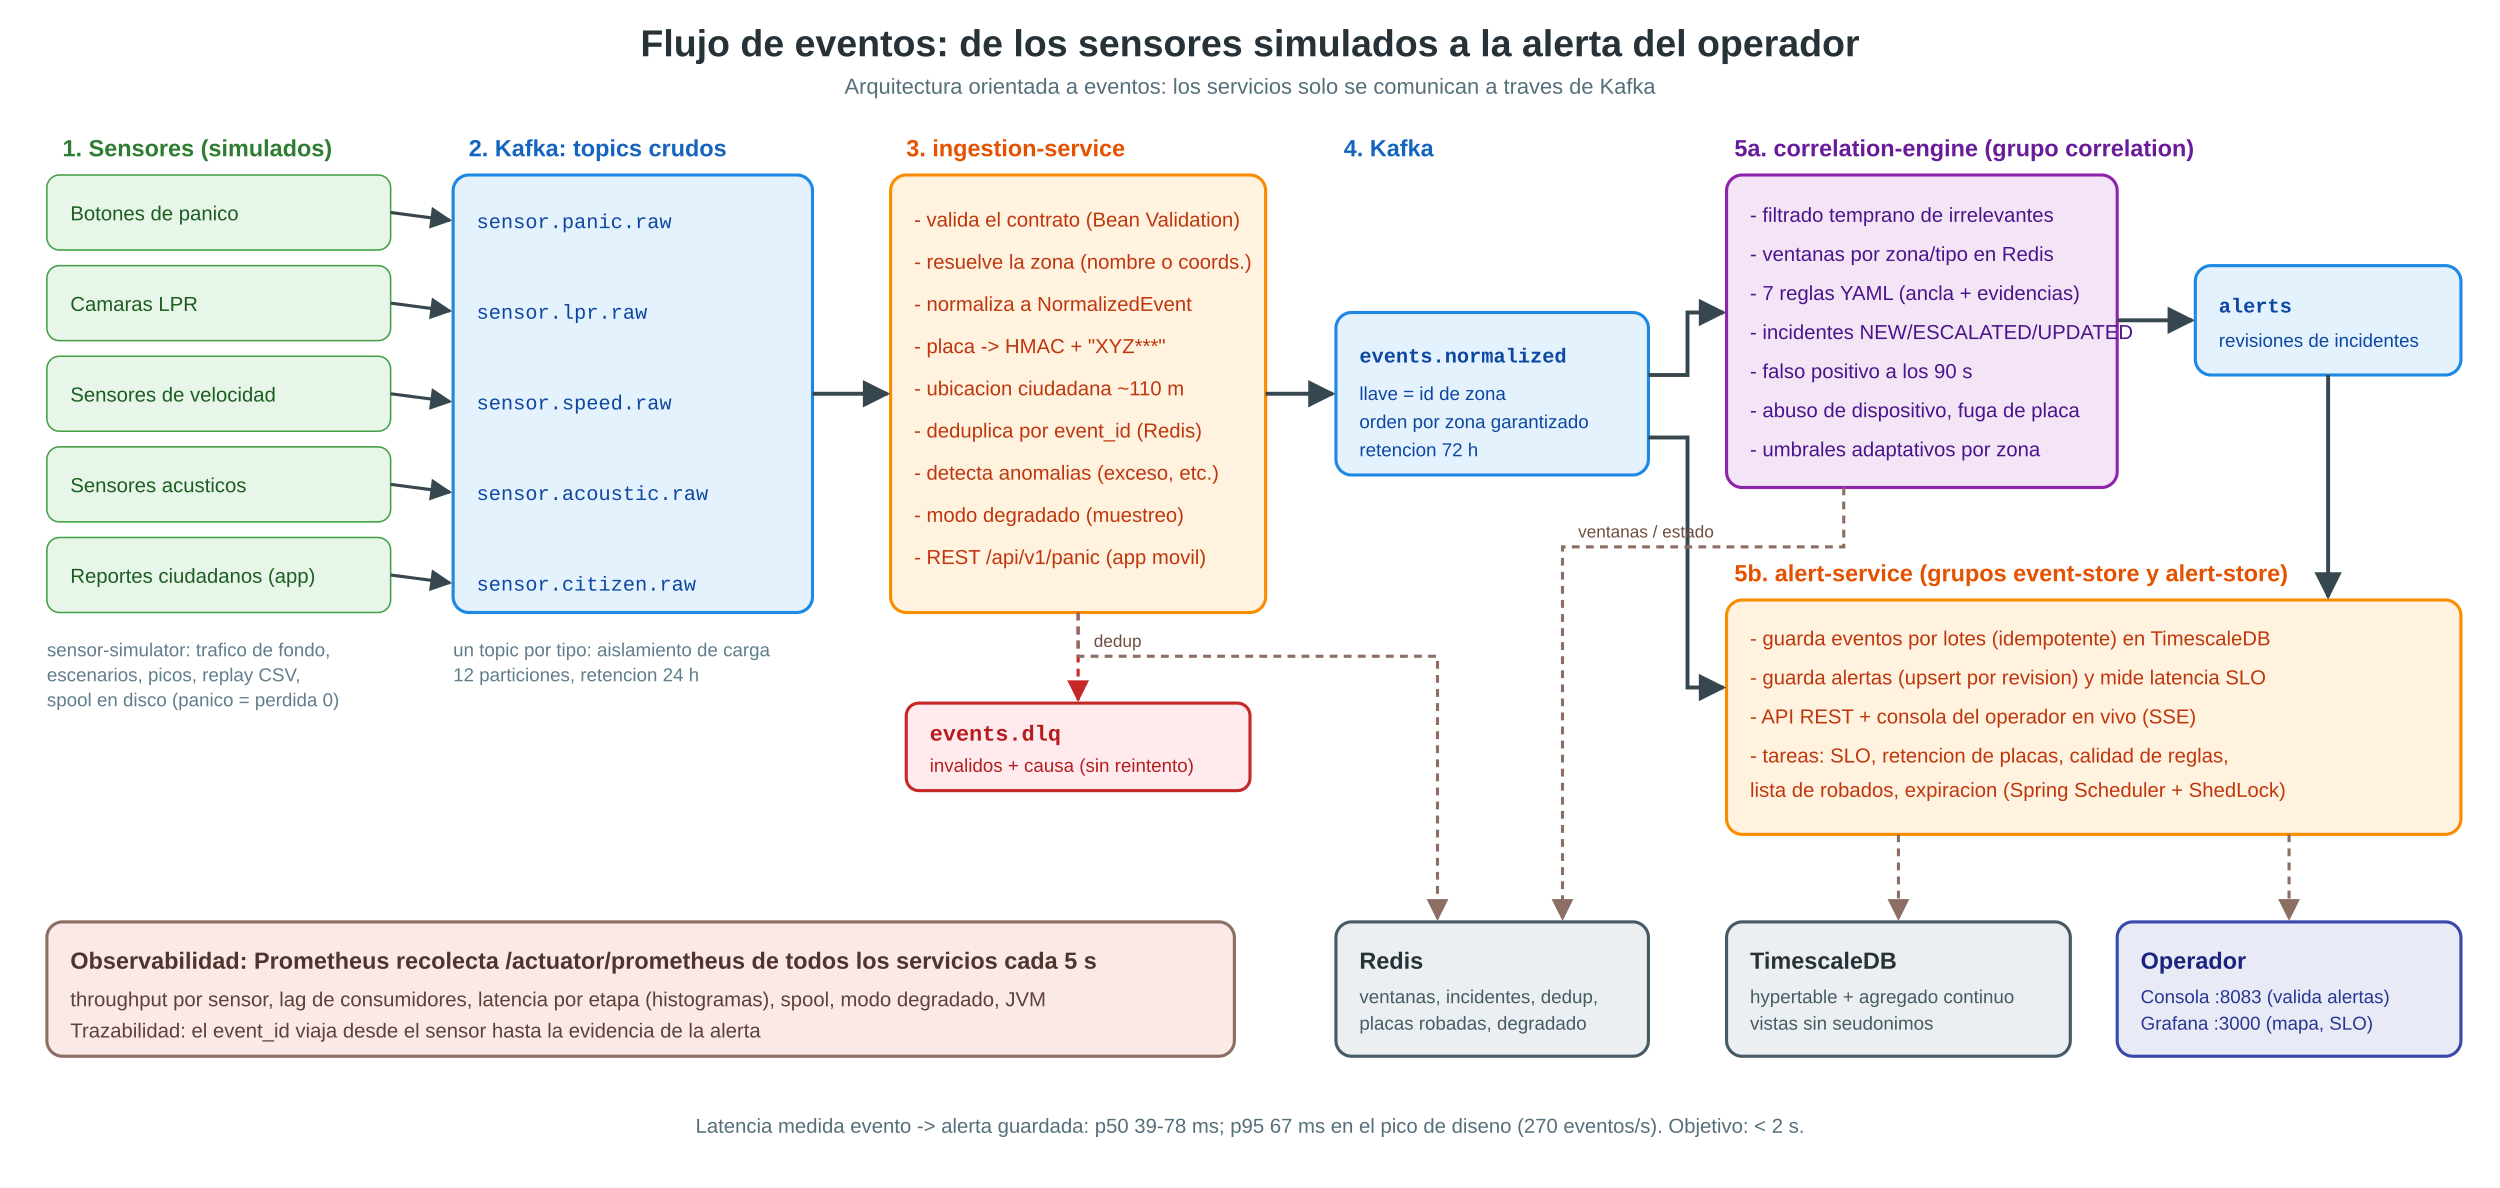
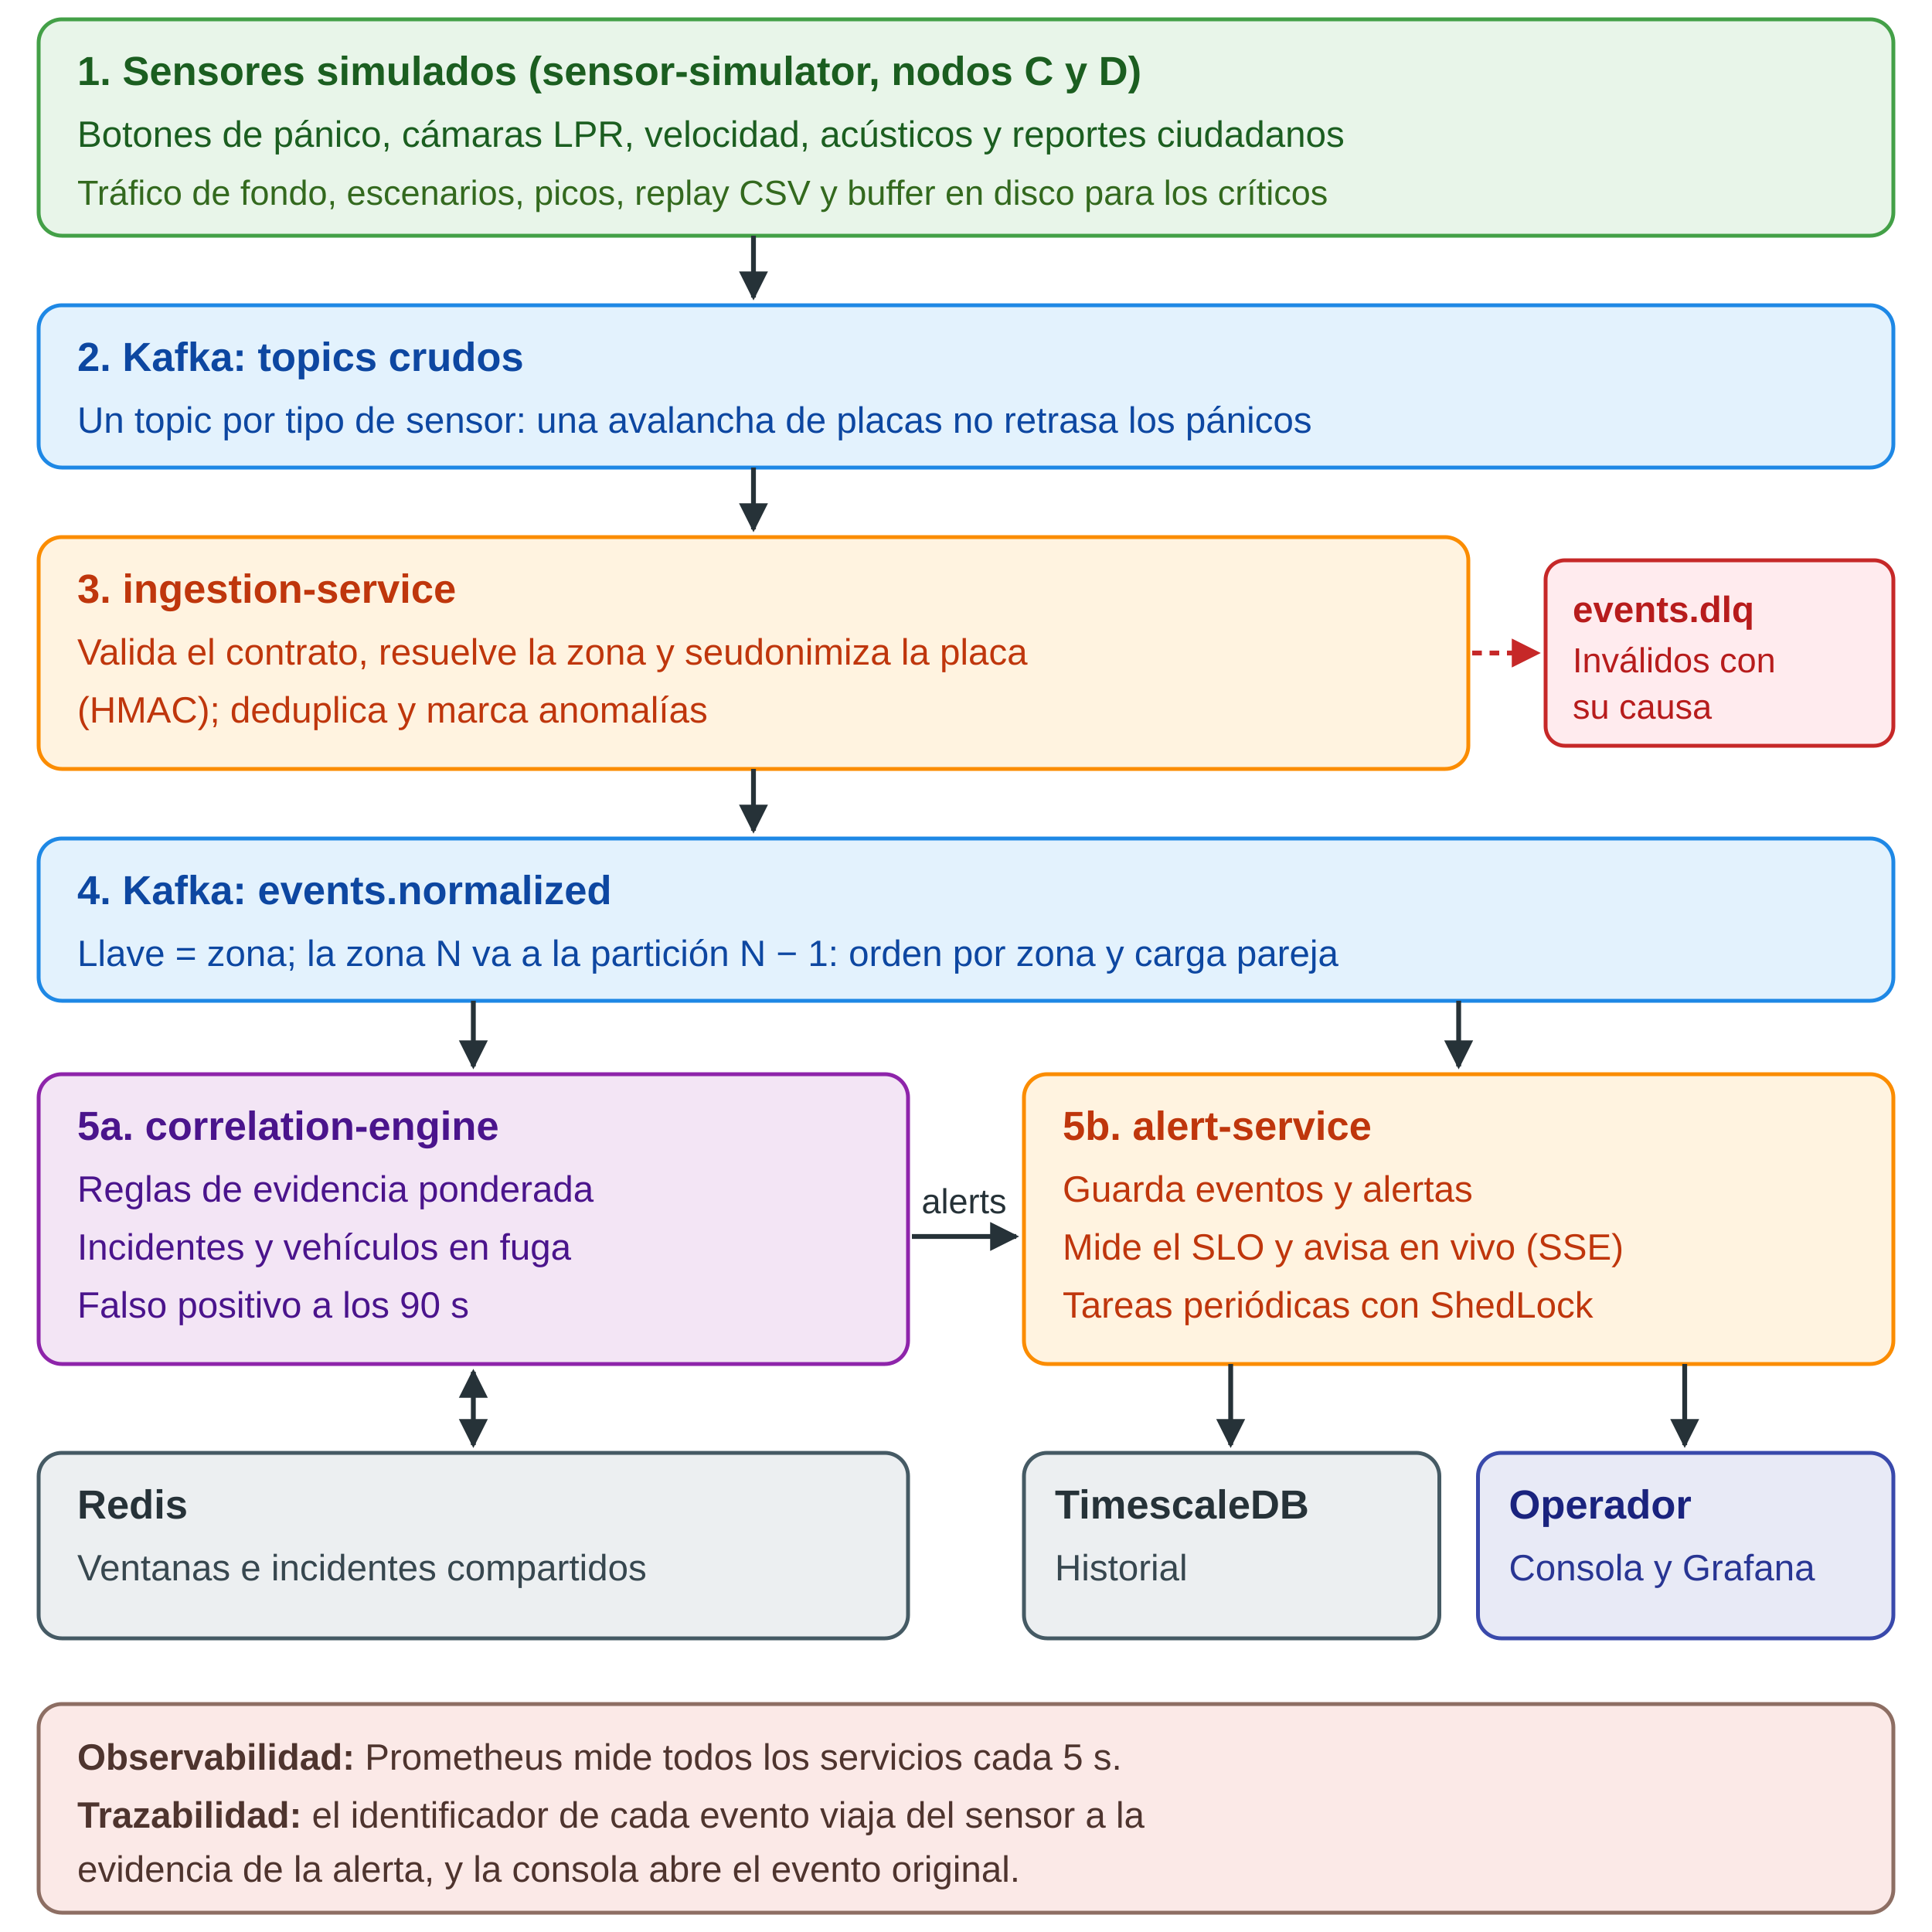
- <svg xmlns="http://www.w3.org/2000/svg" width="1600" height="760" viewBox="0 0 1600 760" font-family="Arial, Helvetica, sans-serif">
+ <svg xmlns="http://www.w3.org/2000/svg" width="1000" height="1000" viewBox="0 0 1000 1000" font-family="Arial, Helvetica, sans-serif">
  <defs>
-     <marker id="a" viewBox="0 0 10 10" refX="9" refY="5" markerWidth="7" markerHeight="7" orient="auto-start-reverse">
-       <path d="M0,0 L10,5 L0,10 z" fill="#37474f" />
+     <marker id="f" viewBox="0 0 10 10" refX="9" refY="5" markerWidth="6" markerHeight="6" orient="auto-start-reverse">
+       <path d="M0,0 L10,5 L0,10 z" fill="#263238" />
    </marker>
-     <marker id="r" viewBox="0 0 10 10" refX="9" refY="5" markerWidth="7" markerHeight="7" orient="auto-start-reverse">
+     <marker id="r" viewBox="0 0 10 10" refX="9" refY="5" markerWidth="6" markerHeight="6" orient="auto-start-reverse">
      <path d="M0,0 L10,5 L0,10 z" fill="#c62828" />
    </marker>
-     <marker id="g" viewBox="0 0 10 10" refX="9" refY="5" markerWidth="7" markerHeight="7" orient="auto-start-reverse">
-       <path d="M0,0 L10,5 L0,10 z" fill="#8d6e63" />
-     </marker>
  </defs>
-   <rect width="1600" height="760" fill="#ffffff" />
-   <text x="800" y="36" text-anchor="middle" font-size="24" font-weight="bold" fill="#263238">Flujo de eventos: de los sensores simulados a la alerta del operador</text>
-   <text x="800" y="60" text-anchor="middle" font-size="14" fill="#546e7a">Arquitectura orientada a eventos: los servicios solo se comunican a traves de Kafka</text>
-   <text x="40" y="100" font-size="15" font-weight="bold" fill="#2e7d32">1. Sensores (simulados)</text>
-   <g font-size="13" fill="#1b5e20">
-     <rect x="30" y="112" width="220" height="48" rx="8" fill="#e8f5e9" stroke="#43a047" />
-     <text x="45" y="141">Botones de panico</text>
-     <rect x="30" y="170" width="220" height="48" rx="8" fill="#e8f5e9" stroke="#43a047" />
-     <text x="45" y="199">Camaras LPR</text>
-     <rect x="30" y="228" width="220" height="48" rx="8" fill="#e8f5e9" stroke="#43a047" />
-     <text x="45" y="257">Sensores de velocidad</text>
-     <rect x="30" y="286" width="220" height="48" rx="8" fill="#e8f5e9" stroke="#43a047" />
-     <text x="45" y="315">Sensores acusticos</text>
-     <rect x="30" y="344" width="220" height="48" rx="8" fill="#e8f5e9" stroke="#43a047" />
-     <text x="45" y="373">Reportes ciudadanos (app)</text>
+   <rect width="1000" height="1000" fill="#ffffff" />
+   <rect x="20" y="10" width="960" height="112" rx="12" fill="#e8f5e9" stroke="#43a047" stroke-width="2" />
+   <text x="40" y="44" font-size="21" font-weight="bold" fill="#1b5e20">1. Sensores simulados (sensor-simulator, nodos C y D)</text>
+   <text x="40" y="76" font-size="19" fill="#1b5e20">Botones de pánico, cámaras LPR, velocidad, acústicos y reportes ciudadanos</text>
+   <text x="40" y="106" font-size="18" fill="#33691e">Tráfico de fondo, escenarios, picos, replay CSV y buffer en disco para los críticos</text>
+   <rect x="20" y="158" width="960" height="84" rx="12" fill="#e3f2fd" stroke="#1e88e5" stroke-width="2" />
+   <text x="40" y="192" font-size="21" font-weight="bold" fill="#0d47a1">2. Kafka: topics crudos</text>
+   <text x="40" y="224" font-size="19" fill="#0d47a1">Un topic por tipo de sensor: una avalancha de placas no retrasa los pánicos</text>
+   <rect x="20" y="278" width="740" height="120" rx="12" fill="#fff3e0" stroke="#fb8c00" stroke-width="2" />
+   <text x="40" y="312" font-size="21" font-weight="bold" fill="#bf360c">3. ingestion-service</text>
+   <text x="40" y="344" font-size="19" fill="#bf360c">Valida el contrato, resuelve la zona y seudonimiza la placa</text>
+   <text x="40" y="374" font-size="19" fill="#bf360c">(HMAC); deduplica y marca anomalías</text>
+   <rect x="800" y="290" width="180" height="96" rx="10" fill="#ffebee" stroke="#c62828" stroke-width="2" />
+   <text x="814" y="322" font-size="19" font-weight="bold" fill="#b71c1c">events.dlq</text>
+   <text x="814" y="348" font-size="18" fill="#b71c1c">Inválidos con</text>
+   <text x="814" y="372" font-size="18" fill="#b71c1c">su causa</text>
+   <line x1="762" y1="338" x2="796" y2="338" stroke="#c62828" stroke-width="2.5" stroke-dasharray="5 4" marker-end="url(#r)" />
+   <rect x="20" y="434" width="960" height="84" rx="12" fill="#e3f2fd" stroke="#1e88e5" stroke-width="2" />
+   <text x="40" y="468" font-size="21" font-weight="bold" fill="#0d47a1">4. Kafka: events.normalized</text>
+   <text x="40" y="500" font-size="19" fill="#0d47a1">Llave = zona; la zona N va a la partición N − 1: orden por zona y carga pareja</text>
+   <rect x="20" y="556" width="450" height="150" rx="12" fill="#f3e5f5" stroke="#8e24aa" stroke-width="2" />
+   <text x="40" y="590" font-size="21" font-weight="bold" fill="#4a148c">5a. correlation-engine</text>
+   <text x="40" y="622" font-size="19" fill="#4a148c">Reglas de evidencia ponderada</text>
+   <text x="40" y="652" font-size="19" fill="#4a148c">Incidentes y vehículos en fuga</text>
+   <text x="40" y="682" font-size="19" fill="#4a148c">Falso positivo a los 90 s</text>
+   <rect x="530" y="556" width="450" height="150" rx="12" fill="#fff3e0" stroke="#fb8c00" stroke-width="2" />
+   <text x="550" y="590" font-size="21" font-weight="bold" fill="#bf360c">5b. alert-service</text>
+   <text x="550" y="622" font-size="19" fill="#bf360c">Guarda eventos y alertas</text>
+   <text x="550" y="652" font-size="19" fill="#bf360c">Mide el SLO y avisa en vivo (SSE)</text>
+   <text x="550" y="682" font-size="19" fill="#bf360c">Tareas periódicas con ShedLock</text>
+   <line x1="472" y1="640" x2="526" y2="640" stroke="#263238" stroke-width="2.5" marker-end="url(#f)" />
+   <text x="499" y="628" text-anchor="middle" font-size="18" fill="#263238">alerts</text>
+   <rect x="20" y="752" width="450" height="96" rx="12" fill="#eceff1" stroke="#455a64" stroke-width="2" />
+   <text x="40" y="786" font-size="21" font-weight="bold" fill="#263238">Redis</text>
+   <text x="40" y="818" font-size="19" fill="#37474f">Ventanas e incidentes compartidos</text>
+   <rect x="530" y="752" width="215" height="96" rx="12" fill="#eceff1" stroke="#455a64" stroke-width="2" />
+   <text x="546" y="786" font-size="21" font-weight="bold" fill="#263238">TimescaleDB</text>
+   <text x="546" y="818" font-size="19" fill="#37474f">Historial</text>
+   <rect x="765" y="752" width="215" height="96" rx="12" fill="#e8eaf6" stroke="#3949ab" stroke-width="2" />
+   <text x="781" y="786" font-size="21" font-weight="bold" fill="#1a237e">Operador</text>
+   <text x="781" y="818" font-size="19" fill="#283593">Consola y Grafana</text>
+   <g stroke="#263238" stroke-width="2.5" fill="none" marker-end="url(#f)">
+     <line x1="390" y1="122" x2="390" y2="154" />
+     <line x1="390" y1="242" x2="390" y2="274" />
+     <line x1="390" y1="398" x2="390" y2="430" />
+     <line x1="245" y1="518" x2="245" y2="552" />
+     <line x1="755" y1="518" x2="755" y2="552" />
+     <line x1="637" y1="706" x2="637" y2="748" />
+     <line x1="872" y1="706" x2="872" y2="748" />
  </g>
-   <text x="30" y="420" font-size="12" fill="#607d8b">sensor-simulator: trafico de fondo,</text>
-   <text x="30" y="436" font-size="12" fill="#607d8b">escenarios, picos, replay CSV,</text>
-   <text x="30" y="452" font-size="12" fill="#607d8b">spool en disco (panico = perdida 0)</text>
-   <text x="300" y="100" font-size="15" font-weight="bold" fill="#1565c0">2. Kafka: topics crudos</text>
-   <rect x="290" y="112" width="230" height="280" rx="10" fill="#e3f2fd" stroke="#1e88e5" stroke-width="2" />
-   <g font-size="13" fill="#0d47a1" font-family="Courier New, monospace">
-     <text x="305" y="146">sensor.panic.raw</text>
-     <text x="305" y="204">sensor.lpr.raw</text>
-     <text x="305" y="262">sensor.speed.raw</text>
-     <text x="305" y="320">sensor.acoustic.raw</text>
-     <text x="305" y="378">sensor.citizen.raw</text>
-   </g>
-   <g stroke="#37474f" stroke-width="2" marker-end="url(#a)">
-     <line x1="250" y1="136" x2="288" y2="141" />
-     <line x1="250" y1="194" x2="288" y2="199" />
-     <line x1="250" y1="252" x2="288" y2="257" />
-     <line x1="250" y1="310" x2="288" y2="315" />
-     <line x1="250" y1="368" x2="288" y2="373" />
-   </g>
-   <text x="290" y="420" font-size="12" fill="#607d8b">un topic por tipo: aislamiento de carga</text>
-   <text x="290" y="436" font-size="12" fill="#607d8b">12 particiones, retencion 24 h</text>
-   <text x="580" y="100" font-size="15" font-weight="bold" fill="#e65100">3. ingestion-service</text>
-   <rect x="570" y="112" width="240" height="280" rx="10" fill="#fff3e0" stroke="#fb8c00" stroke-width="2" />
-   <g font-size="13" fill="#bf360c">
-     <text x="585" y="145">- valida el contrato (Bean Validation)</text>
-     <text x="585" y="172">- resuelve la zona (nombre o coords.)</text>
-     <text x="585" y="199">- normaliza a NormalizedEvent</text>
-     <text x="585" y="226">- placa -&gt; HMAC + "XYZ***"</text>
-     <text x="585" y="253">- ubicacion ciudadana ~110 m</text>
-     <text x="585" y="280">- deduplica por event_id (Redis)</text>
-     <text x="585" y="307">- detecta anomalias (exceso, etc.)</text>
-     <text x="585" y="334">- modo degradado (muestreo)</text>
-     <text x="585" y="361">- REST /api/v1/panic (app movil)</text>
-   </g>
-   <line x1="520" y1="252" x2="568" y2="252" stroke="#37474f" stroke-width="2.5" marker-end="url(#a)" />
-   <rect x="580" y="450" width="220" height="56" rx="8" fill="#ffebee" stroke="#c62828" stroke-width="2" />
-   <text x="595" y="474" font-size="14" font-weight="bold" fill="#b71c1c" font-family="Courier New, monospace">events.dlq</text>
-   <text x="595" y="494" font-size="12" fill="#b71c1c">invalidos + causa (sin reintento)</text>
-   <line x1="690" y1="392" x2="690" y2="448" stroke="#c62828" stroke-width="2" stroke-dasharray="5 4" marker-end="url(#r)" />
-   <text x="860" y="100" font-size="15" font-weight="bold" fill="#1565c0">4. Kafka</text>
-   <rect x="855" y="200" width="200" height="104" rx="10" fill="#e3f2fd" stroke="#1e88e5" stroke-width="2" />
-   <text x="870" y="232" font-size="13" font-weight="bold" fill="#0d47a1" font-family="Courier New, monospace">events.normalized</text>
-   <text x="870" y="256" font-size="12" fill="#0d47a1">llave = id de zona</text>
-   <text x="870" y="274" font-size="12" fill="#0d47a1">orden por zona garantizado</text>
-   <text x="870" y="292" font-size="12" fill="#0d47a1">retencion 72 h</text>
-   <line x1="810" y1="252" x2="853" y2="252" stroke="#37474f" stroke-width="2.5" marker-end="url(#a)" />
-   <text x="1110" y="100" font-size="15" font-weight="bold" fill="#6a1b9a">5a. correlation-engine (grupo correlation)</text>
-   <rect x="1105" y="112" width="250" height="200" rx="10" fill="#f3e5f5" stroke="#8e24aa" stroke-width="2" />
-   <g font-size="13" fill="#4a148c">
-     <text x="1120" y="142">- filtrado temprano de irrelevantes</text>
-     <text x="1120" y="167">- ventanas por zona/tipo en Redis</text>
-     <text x="1120" y="192">- 7 reglas YAML (ancla + evidencias)</text>
-     <text x="1120" y="217">- incidentes NEW/ESCALATED/UPDATED</text>
-     <text x="1120" y="242">- falso positivo a los 90 s</text>
-     <text x="1120" y="267">- abuso de dispositivo, fuga de placa</text>
-     <text x="1120" y="292">- umbrales adaptativos por zona</text>
-   </g>
-   <path d="M1055,240 L1080,240 L1080,200 L1103,200" fill="none" stroke="#37474f" stroke-width="2.5" marker-end="url(#a)" />
-   <rect x="1405" y="170" width="170" height="70" rx="10" fill="#e3f2fd" stroke="#1e88e5" stroke-width="2" />
-   <text x="1420" y="200" font-size="13" font-weight="bold" fill="#0d47a1" font-family="Courier New, monospace">alerts</text>
-   <text x="1420" y="222" font-size="12" fill="#0d47a1">revisiones de incidentes</text>
-   <line x1="1355" y1="205" x2="1403" y2="205" stroke="#37474f" stroke-width="2.5" marker-end="url(#a)" />
-   <text x="1110" y="372" font-size="15" font-weight="bold" fill="#e65100">5b. alert-service (grupos event-store y alert-store)</text>
-   <rect x="1105" y="384" width="470" height="150" rx="10" fill="#fff3e0" stroke="#fb8c00" stroke-width="2" />
-   <g font-size="13" fill="#bf360c">
-     <text x="1120" y="413">- guarda eventos por lotes (idempotente) en TimescaleDB</text>
-     <text x="1120" y="438">- guarda alertas (upsert por revision) y mide latencia SLO</text>
-     <text x="1120" y="463">- API REST + consola del operador en vivo (SSE)</text>
-     <text x="1120" y="488">- tareas: SLO, retencion de placas, calidad de reglas,</text>
-     <text x="1120" y="510">  lista de robados, expiracion (Spring Scheduler + ShedLock)</text>
-   </g>
-   <path d="M1055,280 L1080,280 L1080,440 L1103,440" fill="none" stroke="#37474f" stroke-width="2.5" marker-end="url(#a)" />
-   <path d="M1490,240 L1490,382" fill="none" stroke="#37474f" stroke-width="2.5" marker-end="url(#a)" />
-   <rect x="855" y="590" width="200" height="86" rx="10" fill="#eceff1" stroke="#455a64" stroke-width="2" />
-   <text x="870" y="620" font-size="15" font-weight="bold" fill="#263238">Redis</text>
-   <text x="870" y="642" font-size="12" fill="#455a64">ventanas, incidentes, dedup,</text>
-   <text x="870" y="659" font-size="12" fill="#455a64">placas robadas, degradado</text>
-   <rect x="1105" y="590" width="220" height="86" rx="10" fill="#eceff1" stroke="#455a64" stroke-width="2" />
-   <text x="1120" y="620" font-size="15" font-weight="bold" fill="#263238">TimescaleDB</text>
-   <text x="1120" y="642" font-size="12" fill="#455a64">hypertable + agregado continuo</text>
-   <text x="1120" y="659" font-size="12" fill="#455a64">vistas sin seudonimos</text>
-   <rect x="1355" y="590" width="220" height="86" rx="10" fill="#e8eaf6" stroke="#3949ab" stroke-width="2" />
-   <text x="1370" y="620" font-size="15" font-weight="bold" fill="#1a237e">Operador</text>
-   <text x="1370" y="642" font-size="12" fill="#283593">Consola :8083 (valida alertas)</text>
-   <text x="1370" y="659" font-size="12" fill="#283593">Grafana :3000 (mapa, SLO)</text>
-   <g stroke="#8d6e63" stroke-width="2" stroke-dasharray="5 4" marker-end="url(#g)" fill="none">
-     <path d="M690,392 L690,420 L920,420 L920,588" />
-     <path d="M1180,312 L1180,350 L1000,350 L1000,588" />
-     <path d="M1215,534 L1215,588" />
-     <path d="M1465,534 L1465,588" />
-   </g>
-   <text x="700" y="414" font-size="11" fill="#6d4c41">dedup</text>
-   <text x="1010" y="344" font-size="11" fill="#6d4c41">ventanas / estado</text>
-   <rect x="30" y="590" width="760" height="86" rx="10" fill="#fbe9e7" stroke="#8d6e63" stroke-width="2" />
-   <text x="45" y="620" font-size="15" font-weight="bold" fill="#4e342e">Observabilidad: Prometheus recolecta /actuator/prometheus de todos los servicios cada 5 s</text>
-   <text x="45" y="644" font-size="13" fill="#5d4037">throughput por sensor, lag de consumidores, latencia por etapa (histogramas), spool, modo degradado, JVM</text>
-   <text x="45" y="664" font-size="13" fill="#5d4037">Trazabilidad: el event_id viaja desde el sensor hasta la evidencia de la alerta</text>
-   <text x="800" y="725" text-anchor="middle" font-size="13" fill="#546e7a">Latencia medida evento -&gt; alerta guardada: p50 39-78 ms; p95 67 ms en el pico de diseno (270 eventos/s). Objetivo: &lt; 2 s.</text>
+   <line x1="245" y1="710" x2="245" y2="748" stroke="#263238" stroke-width="2.5" marker-start="url(#f)" marker-end="url(#f)" />
+   <rect x="20" y="882" width="960" height="108" rx="12" fill="#fbe9e7" stroke="#8d6e63" stroke-width="2" />
+   <text x="40" y="916" font-size="19" fill="#4e342e">
+     <tspan font-weight="bold">Observabilidad:</tspan> Prometheus mide todos los servicios cada 5 s.</text>
+   <text x="40" y="946" font-size="19" fill="#4e342e">
+     <tspan font-weight="bold">Trazabilidad:</tspan> el identificador de cada evento viaja del sensor a la</text>
+   <text x="40" y="974" font-size="19" fill="#4e342e">evidencia de la alerta, y la consola abre el evento original.</text>
</svg>
